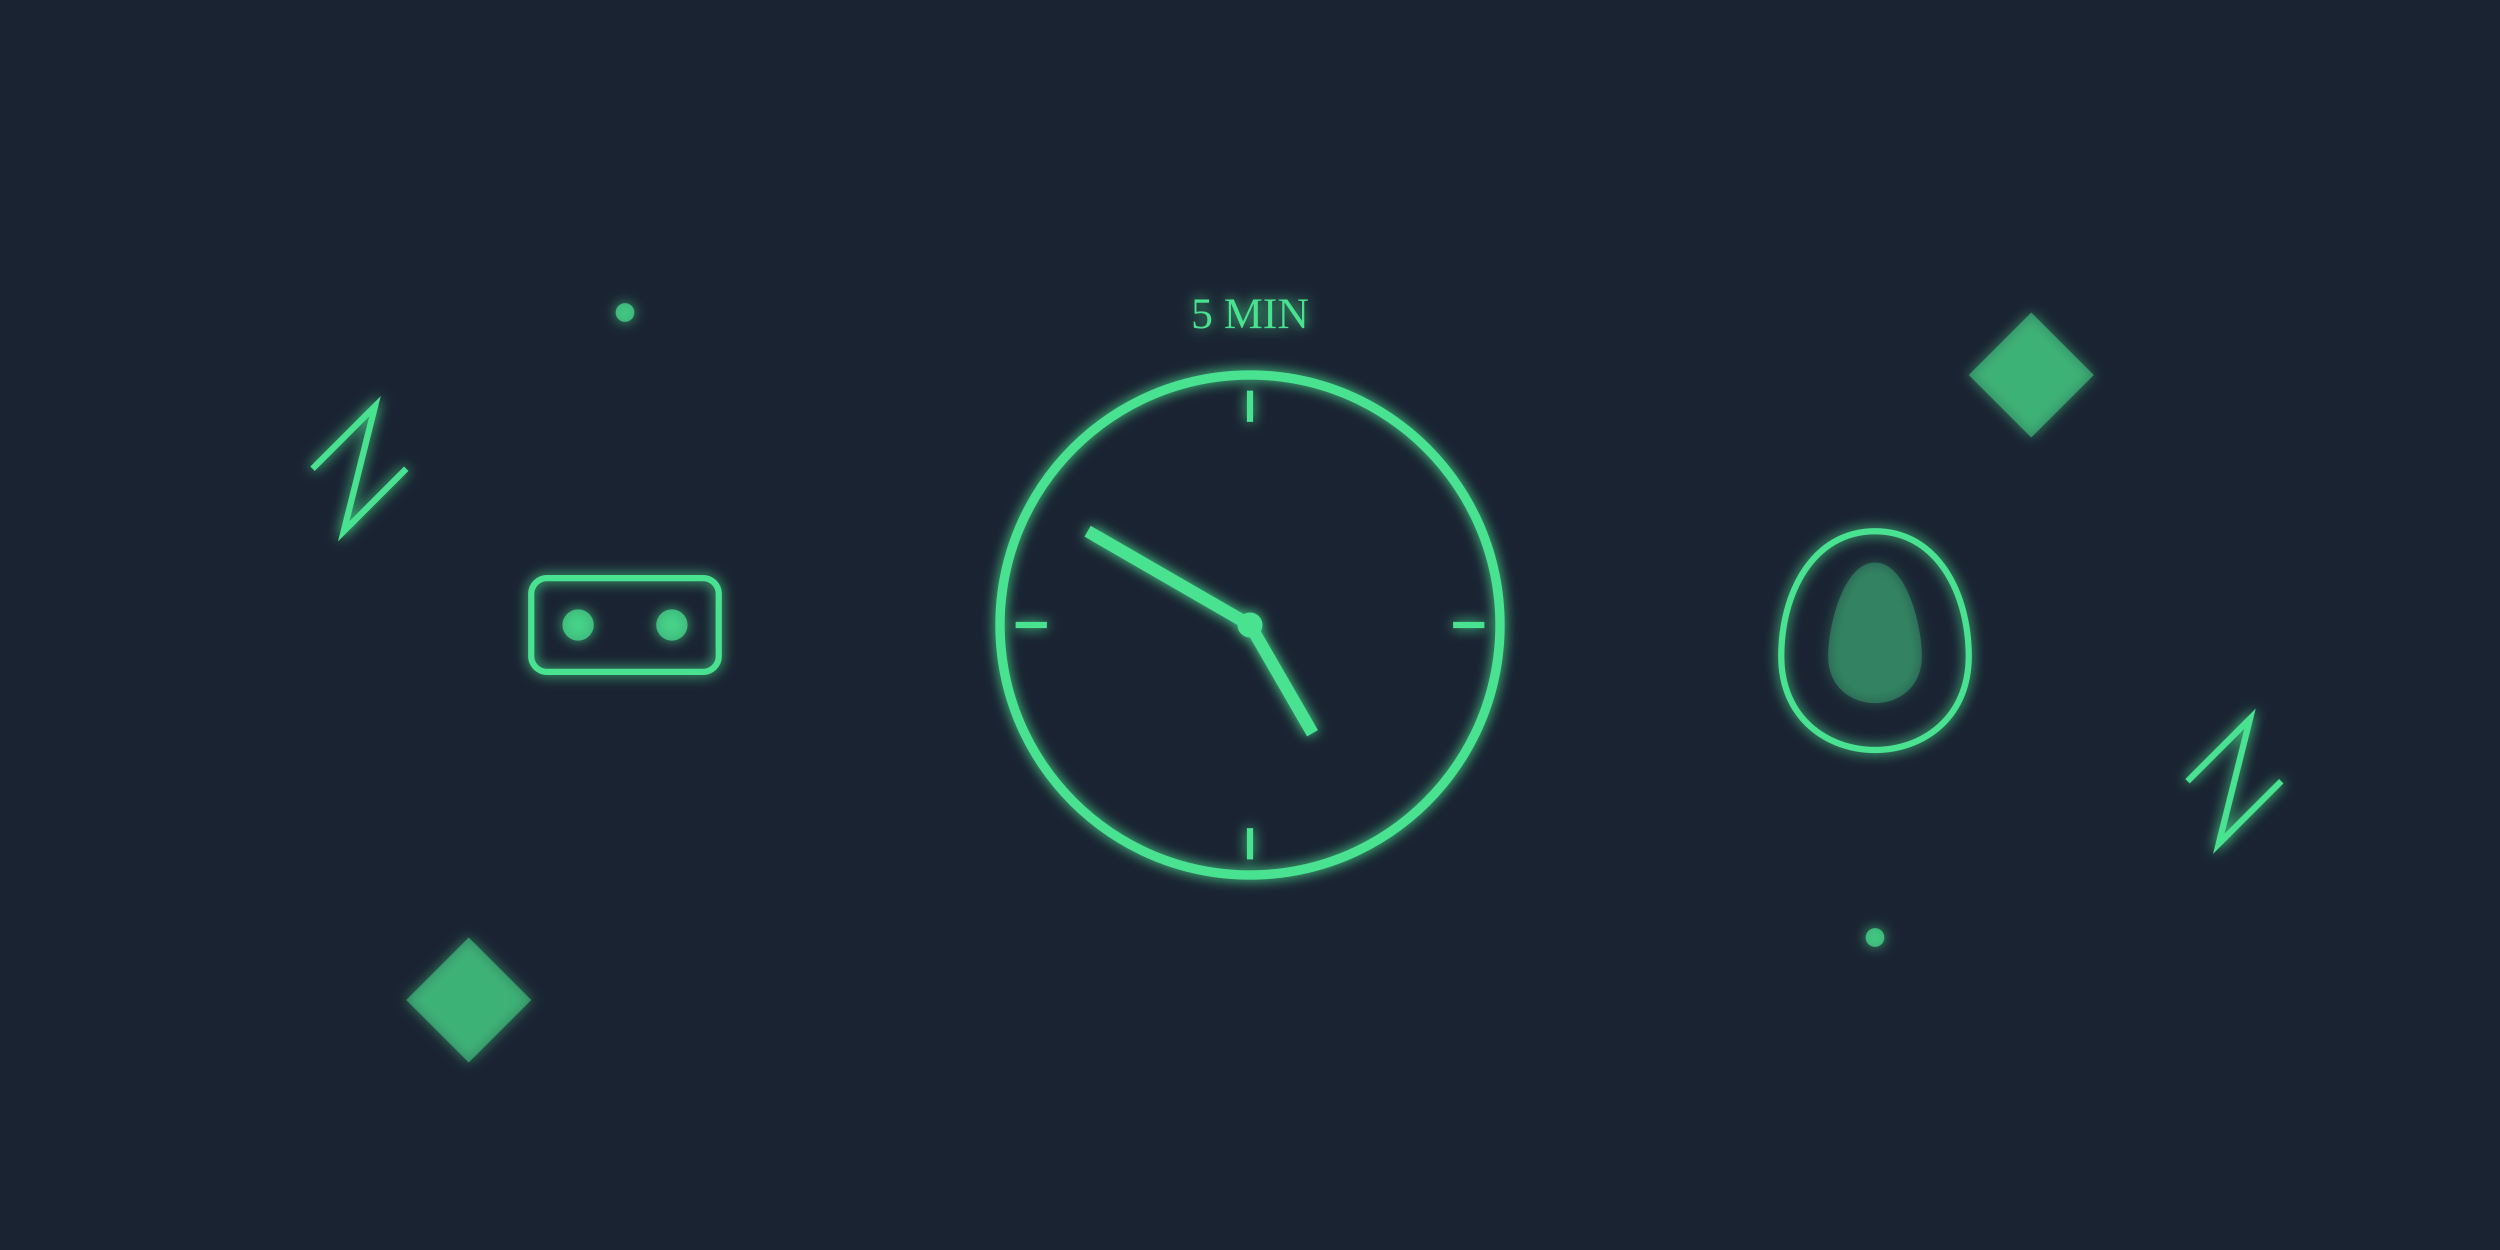
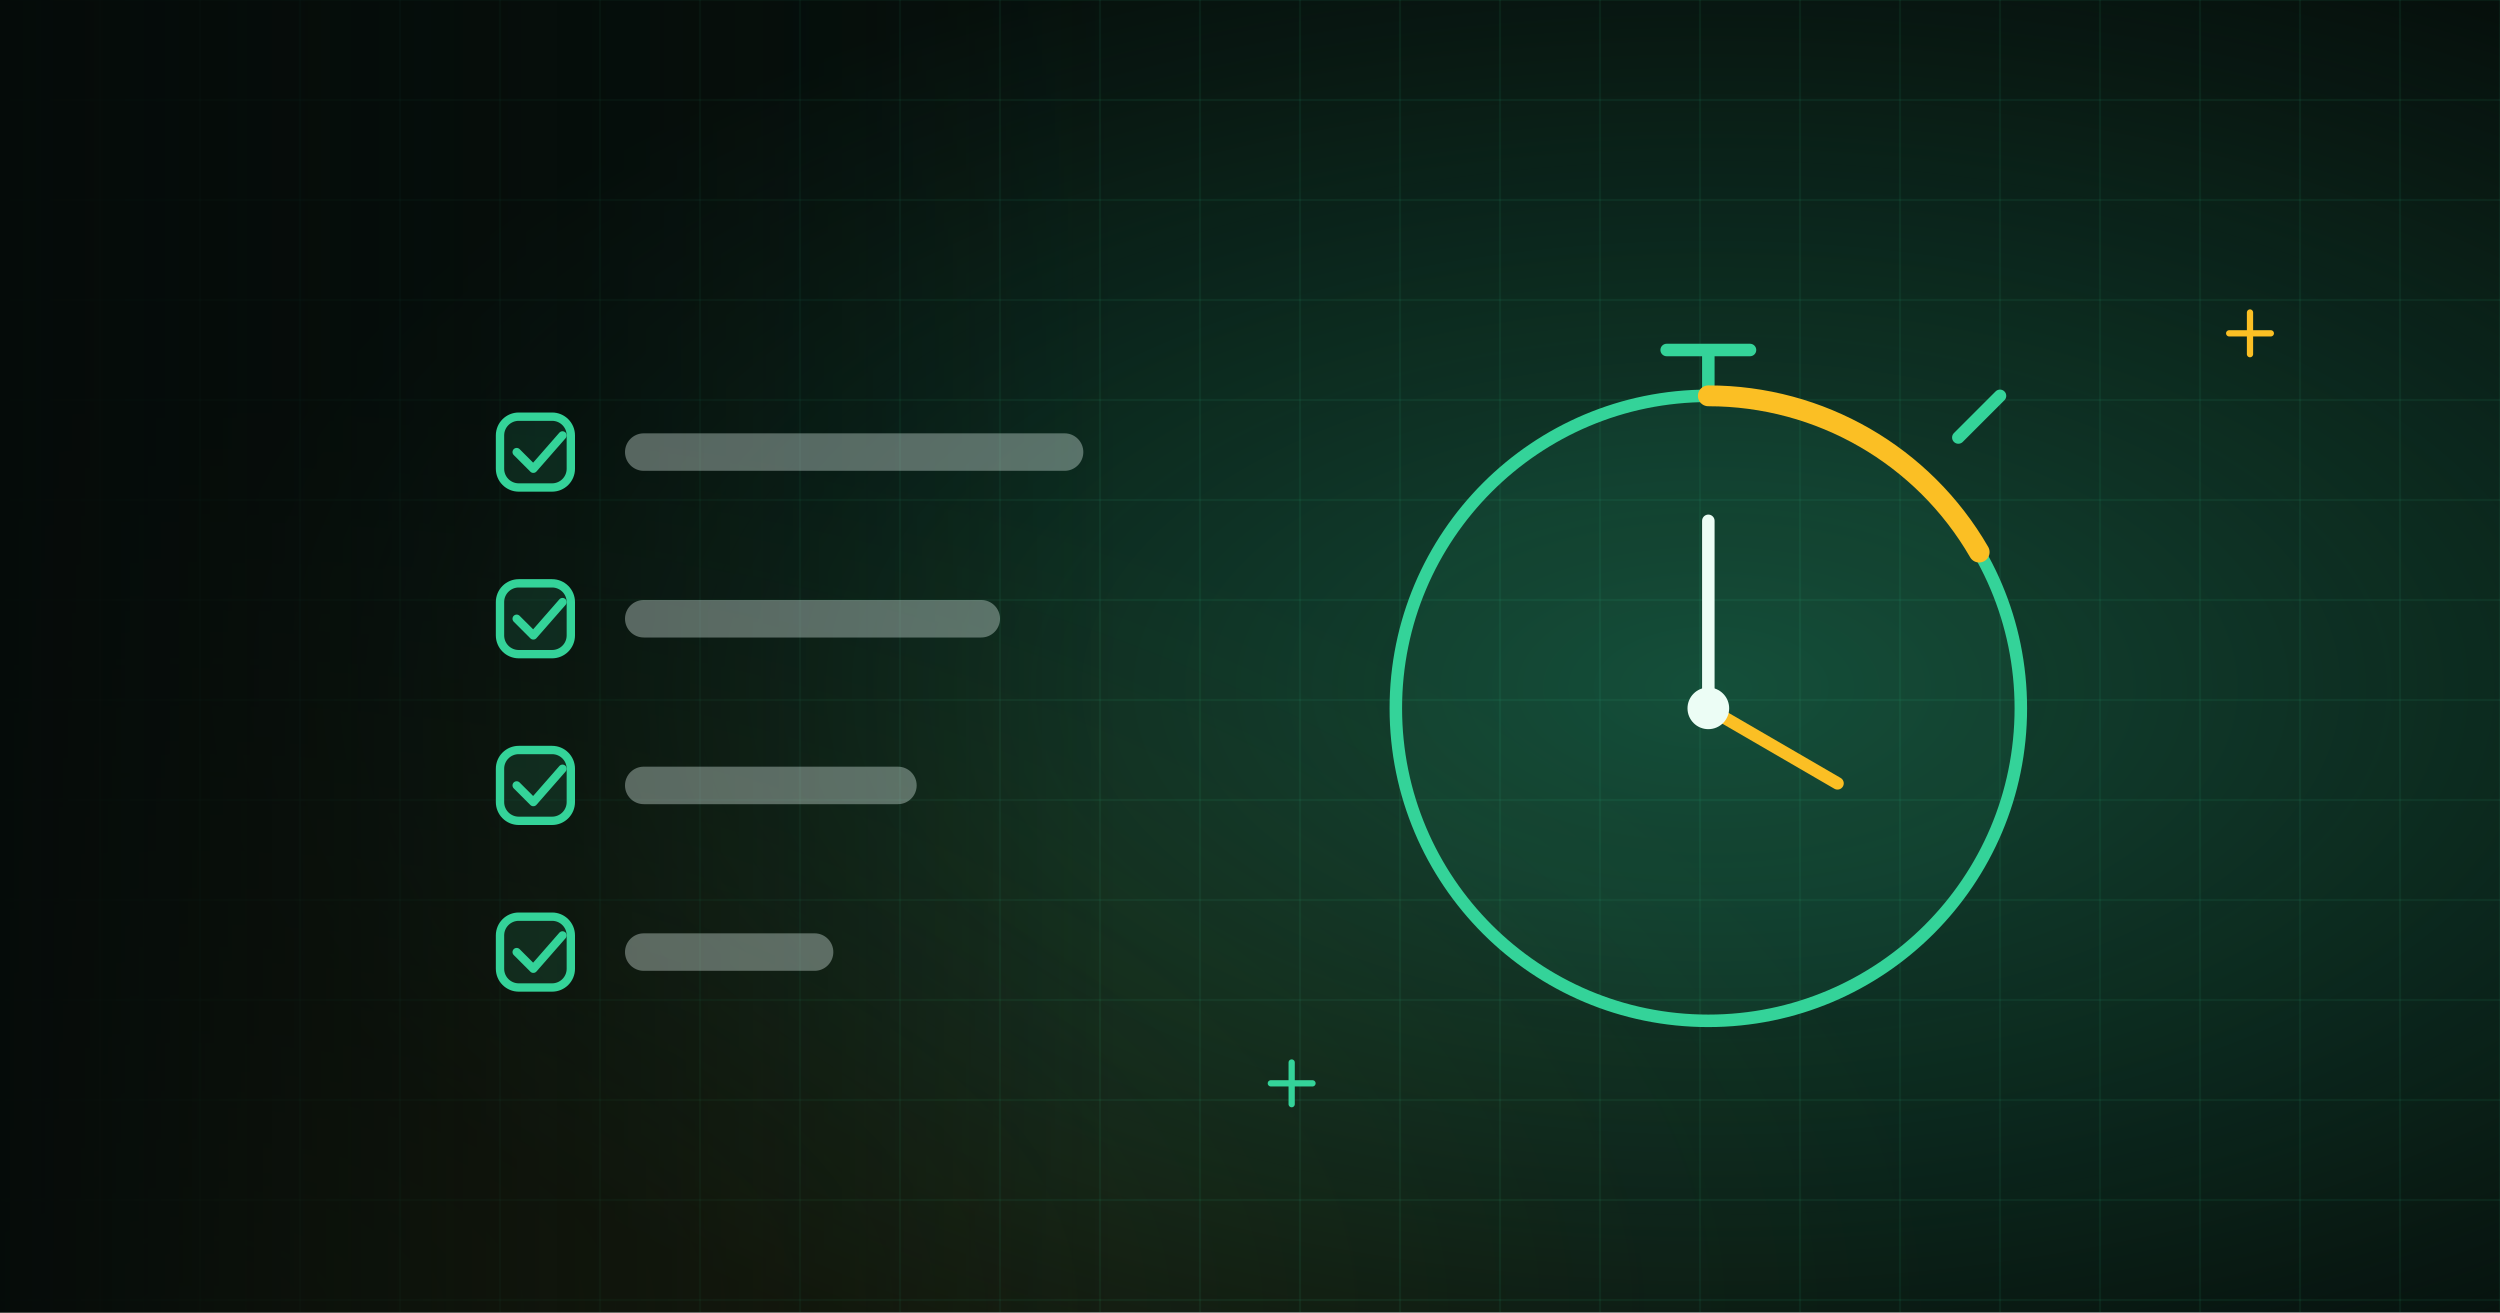
- <svg xmlns="http://www.w3.org/2000/svg" width="800" height="400" viewBox="0 0 800 400" fill="none">
+ <svg xmlns="http://www.w3.org/2000/svg" width="1200" height="630" viewBox="0 0 1200 630" fill="none">
  <defs>
-     <linearGradient id="bg-gradient" x1="0" y1="0" x2="800" y2="400">
-       <stop offset="0%" style="stop-color:#1A2332" />
-       <stop offset="100%" style="stop-color:#0B1321" />
+     <radialGradient id="glow" cx="0.683" cy="0.524" r="0.6">
+       <stop offset="0" stop-color="#34d399" stop-opacity="0.28" />
+       <stop offset="1" stop-color="#34d399" stop-opacity="0" />
+     </radialGradient>
+     <radialGradient id="warm" cx="0.08" cy="1" r="0.7">
+       <stop offset="0" stop-color="#fbbf24" stop-opacity="0.10" />
+       <stop offset="1" stop-color="#fbbf24" stop-opacity="0" />
+     </radialGradient>
+     <linearGradient id="fade" x1="0" y1="0" x2="1" y2="0">
+       <stop offset="0" stop-color="#050b09" stop-opacity="1" />
+       <stop offset="0.45" stop-color="#050b09" stop-opacity="0" />
    </linearGradient>
-     <filter id="glow">
-       <feGaussianBlur stdDeviation="2" result="coloredBlur" />
-       <feMerge>
-         <feMergeNode in="coloredBlur" />
-         <feMergeNode in="SourceGraphic" />
-       </feMerge>
-     </filter>
+     <linearGradient id="bar" x1="0" y1="0" x2="0" y2="1">
+       <stop offset="0" stop-color="#34d399" />
+       <stop offset="1" stop-color="#10b981" stop-opacity="0.35" />
+     </linearGradient>
+     <linearGradient id="barGold" x1="0" y1="0" x2="0" y2="1">
+       <stop offset="0" stop-color="#fbbf24" />
+       <stop offset="1" stop-color="#fbbf24" stop-opacity="0.3" />
+     </linearGradient>
  </defs>
-   <rect width="800" height="400" fill="url(#bg-gradient)" />
-   <g transform="translate(400, 200)" filter="url(#glow)">
-     <circle cx="0" cy="0" r="80" stroke="#4AE290" stroke-width="3" fill="none" />
-     <line x1="0" y1="0" x2="0" y2="-60" stroke="#4AE290" stroke-width="4" transform="rotate(300)" />
-     <line x1="0" y1="0" x2="40" y2="0" stroke="#4AE290" stroke-width="4" transform="rotate(60)" />
-     <circle cx="0" cy="0" r="4" fill="#4AE290" />
-     <line x1="0" y1="-75" x2="0" y2="-65" stroke="#4AE290" stroke-width="2" />
-     <line x1="0" y1="-75" x2="0" y2="-65" stroke="#4AE290" stroke-width="2" transform="rotate(90)" />
-     <line x1="0" y1="-75" x2="0" y2="-65" stroke="#4AE290" stroke-width="2" transform="rotate(180)" />
-     <line x1="0" y1="-75" x2="0" y2="-65" stroke="#4AE290" stroke-width="2" transform="rotate(270)" />
-     <text x="0" y="-95" fill="#4AE290" text-anchor="middle" font-size="14">5 MIN</text>
+   <rect width="1200" height="630" fill="#06100c" />
+   <g stroke="#34d399" stroke-opacity="0.07" stroke-width="1">
+     <path d="M0 0V630" />
+     <path d="M48 0V630" />
+     <path d="M96 0V630" />
+     <path d="M144 0V630" />
+     <path d="M192 0V630" />
+     <path d="M240 0V630" />
+     <path d="M288 0V630" />
+     <path d="M336 0V630" />
+     <path d="M384 0V630" />
+     <path d="M432 0V630" />
+     <path d="M480 0V630" />
+     <path d="M528 0V630" />
+     <path d="M576 0V630" />
+     <path d="M624 0V630" />
+     <path d="M672 0V630" />
+     <path d="M720 0V630" />
+     <path d="M768 0V630" />
+     <path d="M816 0V630" />
+     <path d="M864 0V630" />
+     <path d="M912 0V630" />
+     <path d="M960 0V630" />
+     <path d="M1008 0V630" />
+     <path d="M1056 0V630" />
+     <path d="M1104 0V630" />
+     <path d="M1152 0V630" />
+     <path d="M1200 0V630" />
+     <path d="M0 0H1200" />
+     <path d="M0 48H1200" />
+     <path d="M0 96H1200" />
+     <path d="M0 144H1200" />
+     <path d="M0 192H1200" />
+     <path d="M0 240H1200" />
+     <path d="M0 288H1200" />
+     <path d="M0 336H1200" />
+     <path d="M0 384H1200" />
+     <path d="M0 432H1200" />
+     <path d="M0 480H1200" />
+     <path d="M0 528H1200" />
+     <path d="M0 576H1200" />
+     <path d="M0 624H1200" />
  </g>
-   <g filter="url(#glow)">
-     <g transform="translate(200, 200)">
-       <rect x="-30" y="-15" width="60" height="30" rx="5" stroke="#4AE290" stroke-width="2" fill="none" />
-       <circle cx="-15" cy="0" r="5" fill="#4AE290" opacity="0.7" />
-       <circle cx="15" cy="0" r="5" fill="#4AE290" opacity="0.7" />
-     </g>
-     <g transform="translate(600, 200)">
-       <path d="M0,-30 C20,-30 30,-10 30,10 C30,30 15,40 0,40 C-15,40 -30,30 -30,10 C-30,-10 -20,-30 0,-30" stroke="#4AE290" stroke-width="2" fill="none" />
-       <path d="M0,-20 C10,-20 15,0 15,10 C15,20 7.5,25 0,25 C-7.5,25 -15,20 -15,10 C-15,0 -10,-20 0,-20" fill="#4AE290" opacity="0.3" />
-     </g>
-   </g>
-   <g filter="url(#glow)">
-     <path d="M100,150 L120,130 L110,170 L130,150" stroke="#4AE290" stroke-width="2" fill="none" />
-     <path d="M700,250 L720,230 L710,270 L730,250" stroke="#4AE290" stroke-width="2" fill="none" />
-     <path d="M150,300 L170,320 L150,340 L130,320 Z" fill="#4AE290" opacity="0.5" />
-     <path d="M650,100 L670,120 L650,140 L630,120 Z" fill="#4AE290" opacity="0.5" />
-     <circle cx="200" cy="100" r="3" fill="#4AE290" opacity="0.7" />
-     <circle cx="600" cy="300" r="3" fill="#4AE290" opacity="0.7" />
+   <rect width="1200" height="630" fill="url(#glow)" />
+   <rect width="1200" height="630" fill="url(#warm)" />
+   <rect width="1200" height="630" fill="url(#fade)" />
+   <g stroke-linecap="round" stroke-linejoin="round">
+     <circle cx="820" cy="340" r="150" stroke="#34d399" stroke-width="6" fill="rgba(52,211,153,0.06)" />
+     <path d="M800 168h40M820 168v22" stroke="#34d399" stroke-width="6" />
+     <path d="M940 210l20-20" stroke="#34d399" stroke-width="6" />
+     <path d="M820 340V250" stroke="#ecfdf5" stroke-width="6" />
+     <path d="M820 340l62 36" stroke="#fbbf24" stroke-width="6" />
+     <circle cx="820" cy="340" r="10" fill="#ecfdf5" />
+     <path d="M820 190a150 150 0 0 1 130 75" stroke="#fbbf24" stroke-width="10" />
+     <rect x="240" y="200" width="34" height="34" rx="9" stroke="#34d399" stroke-width="4" fill="rgba(52,211,153,0.12)" />
+     <path d="M248 217l8 8 14-16" stroke="#34d399" stroke-width="4" />
+     <rect x="300" y="208" width="220" height="18" rx="9" fill="rgba(236,253,245,0.35)" />
+     <rect x="240" y="280" width="34" height="34" rx="9" stroke="#34d399" stroke-width="4" fill="rgba(52,211,153,0.12)" />
+     <path d="M248 297l8 8 14-16" stroke="#34d399" stroke-width="4" />
+     <rect x="300" y="288" width="180" height="18" rx="9" fill="rgba(236,253,245,0.35)" />
+     <rect x="240" y="360" width="34" height="34" rx="9" stroke="#34d399" stroke-width="4" fill="rgba(52,211,153,0.12)" />
+     <path d="M248 377l8 8 14-16" stroke="#34d399" stroke-width="4" />
+     <rect x="300" y="368" width="140" height="18" rx="9" fill="rgba(236,253,245,0.35)" />
+     <rect x="240" y="440" width="34" height="34" rx="9" stroke="#34d399" stroke-width="4" fill="rgba(52,211,153,0.12)" />
+     <path d="M248 457l8 8 14-16" stroke="#34d399" stroke-width="4" />
+     <rect x="300" y="448" width="100" height="18" rx="9" fill="rgba(236,253,245,0.35)" />
+     <path d="M1080 150V170M1070 160H1090" stroke="#fbbf24" stroke-width="3" />
+     <path d="M620 510V530M610 520H630" stroke="#34d399" stroke-width="3" />
  </g>
</svg>
